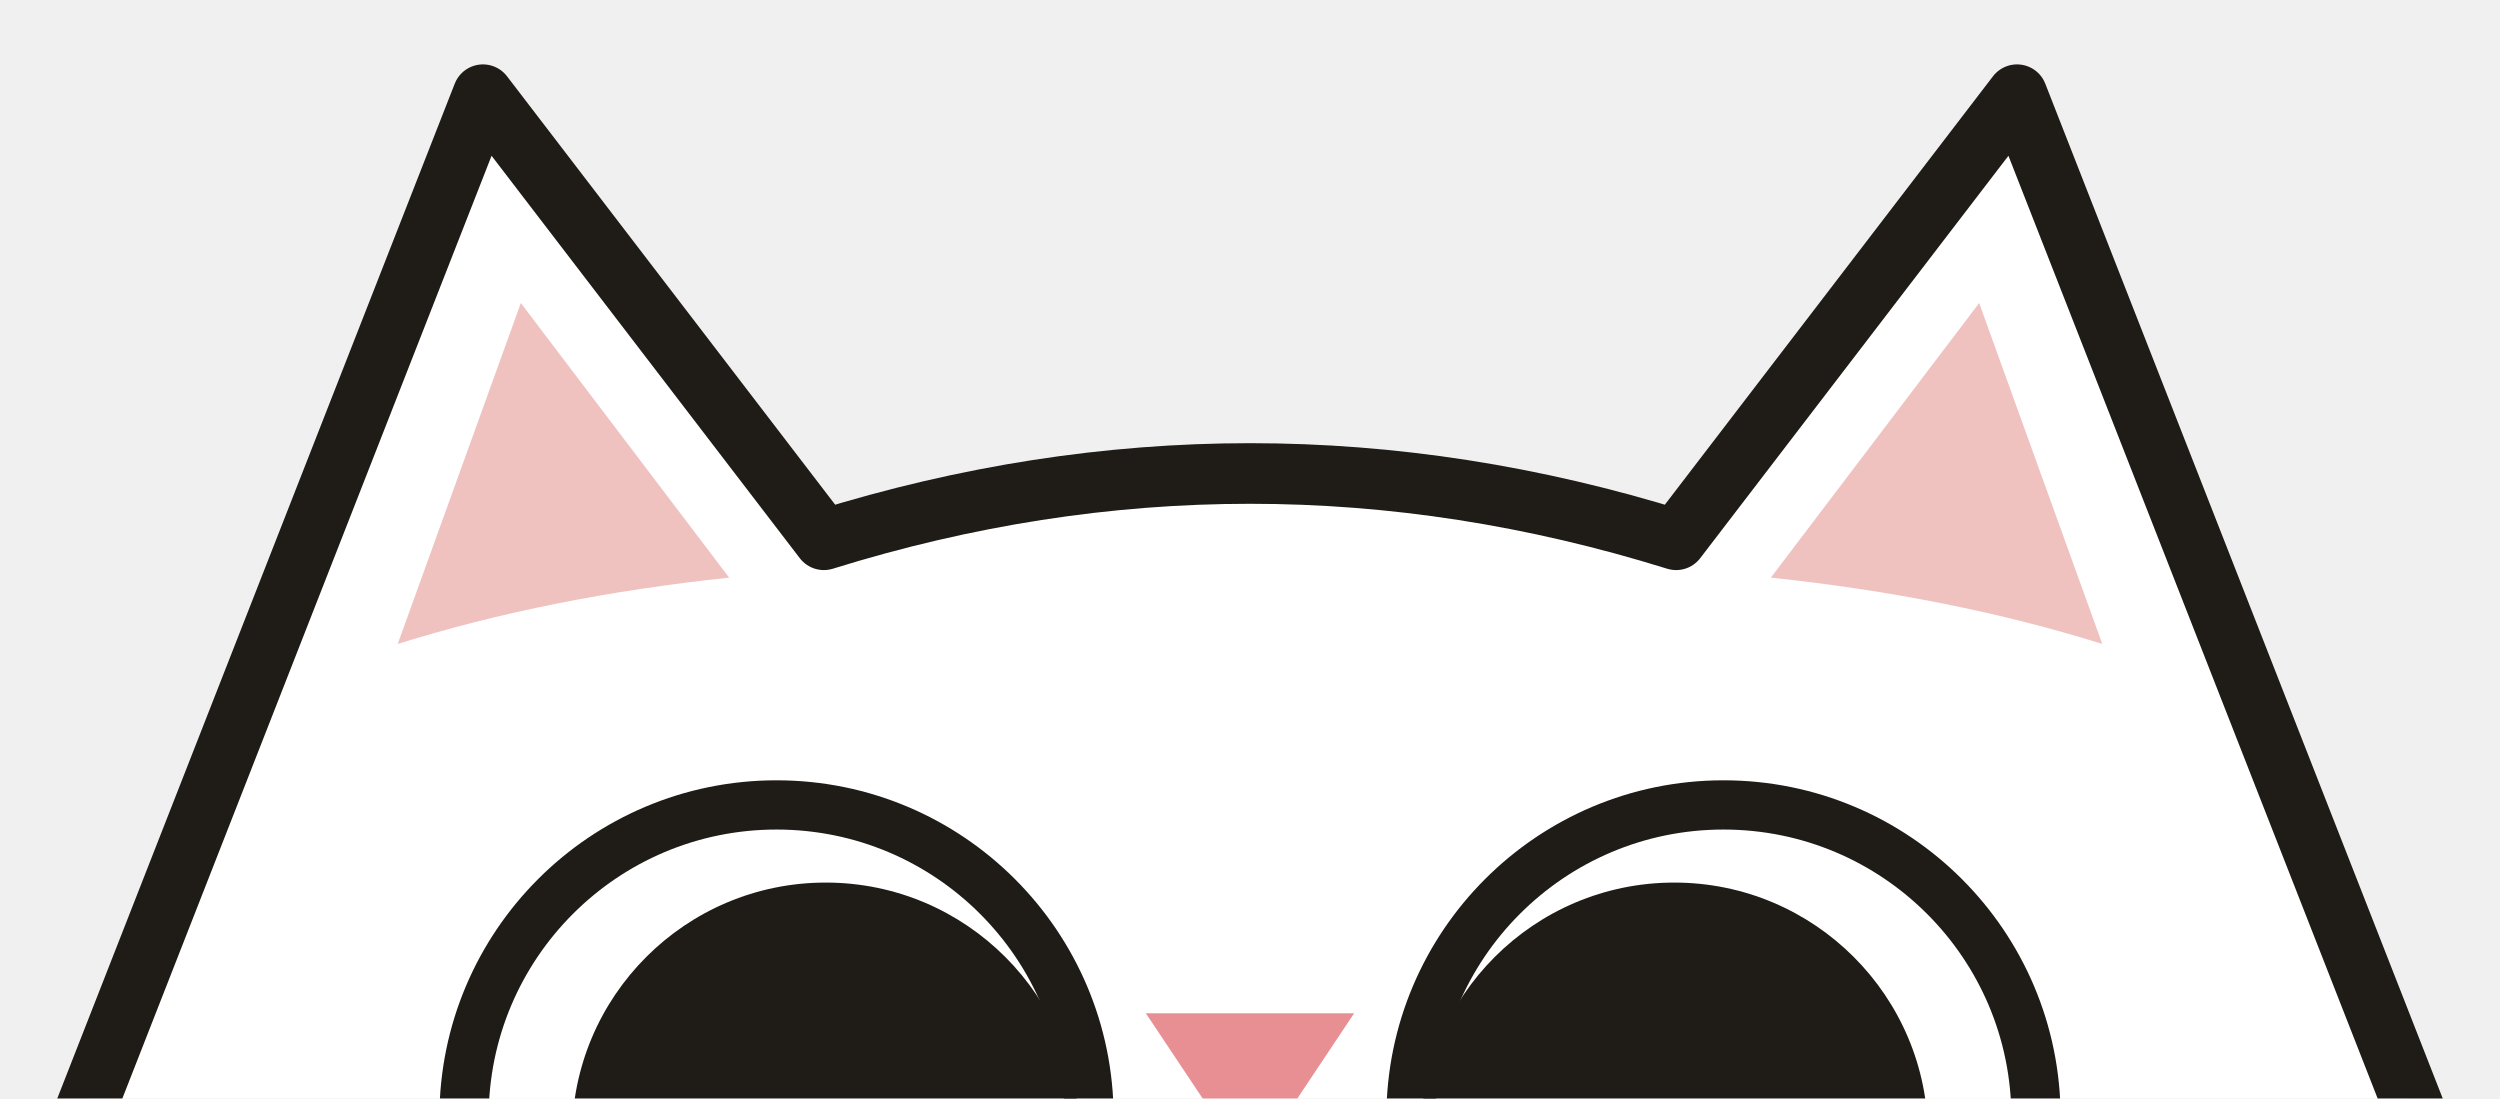
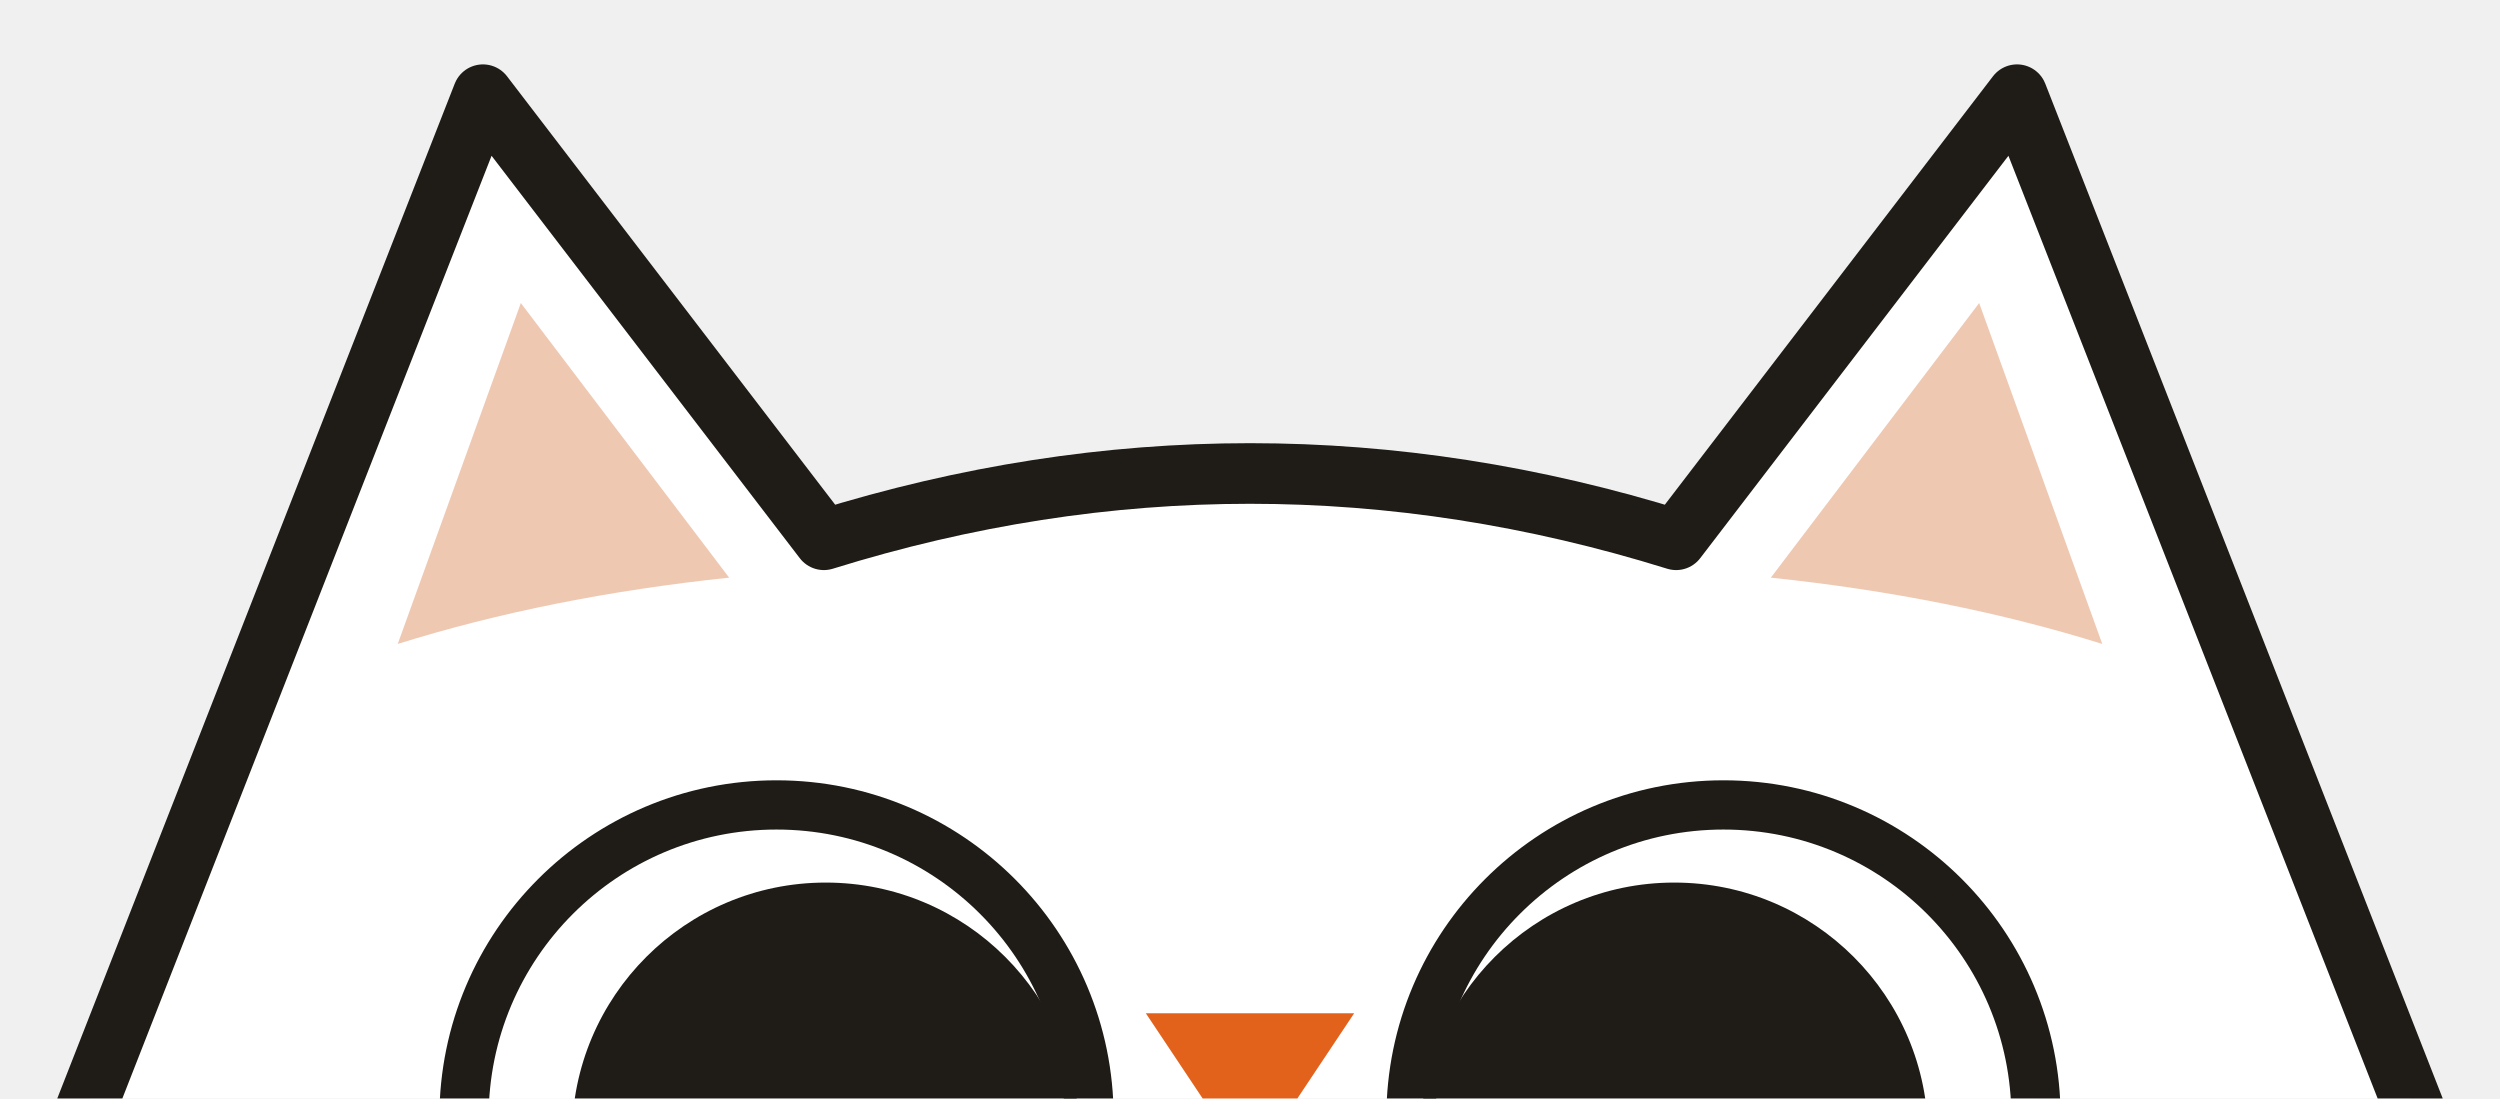
<svg xmlns="http://www.w3.org/2000/svg" viewBox="-3 -3 132 58" role="img" aria-label="PEEKABOO cat">
  <defs>
    <clipPath id="c">
      <rect x="-3" y="-3" width="132" height="58" />
    </clipPath>
  </defs>
  <g clip-path="url(#c)" stroke-linejoin="round">
    <path d="M-1 62 L22.5 2 L40.5 25.5 Q63 18.5 85.5 25.5 L103.5 2 L127 62Z" fill="#fff" stroke="#1f1b17" stroke-width="3.2" />
-     <path d="M18 31 L24.5 13 L35.5 27.5 Q26 28.5 18 31Z" fill="#efc2c0" />
-     <path d="M108 31 L101.5 13 L90.5 27.5 Q100 28.5 108 31Z" fill="#efc2c0" />
+     <path d="M18 31 L24.5 13 L35.5 27.5 Q26 28.5 18 31Z" fill="#efc8b2" />
+     <path d="M108 31 L101.5 13 L90.5 27.5 Q100 28.5 108 31Z" fill="#efc8b2" />
    <circle cx="38" cy="56" r="16.5" fill="#fff" stroke="#1f1b17" stroke-width="2.6" />
    <circle cx="40.6" cy="57" r="13.4" fill="#1f1b17" />
    <circle cx="88" cy="56" r="16.5" fill="#fff" stroke="#1f1b17" stroke-width="2.6" />
    <circle cx="85.4" cy="57" r="13.4" fill="#1f1b17" />
-     <path d="M57.5 50.5 H68.5 L65.5 55 H60.5Z" fill="#e88f93" />
+     <path d="M57.5 50.5 H68.5 L65.5 55 H60.5Z" fill="#e2621b" />
  </g>
</svg>
